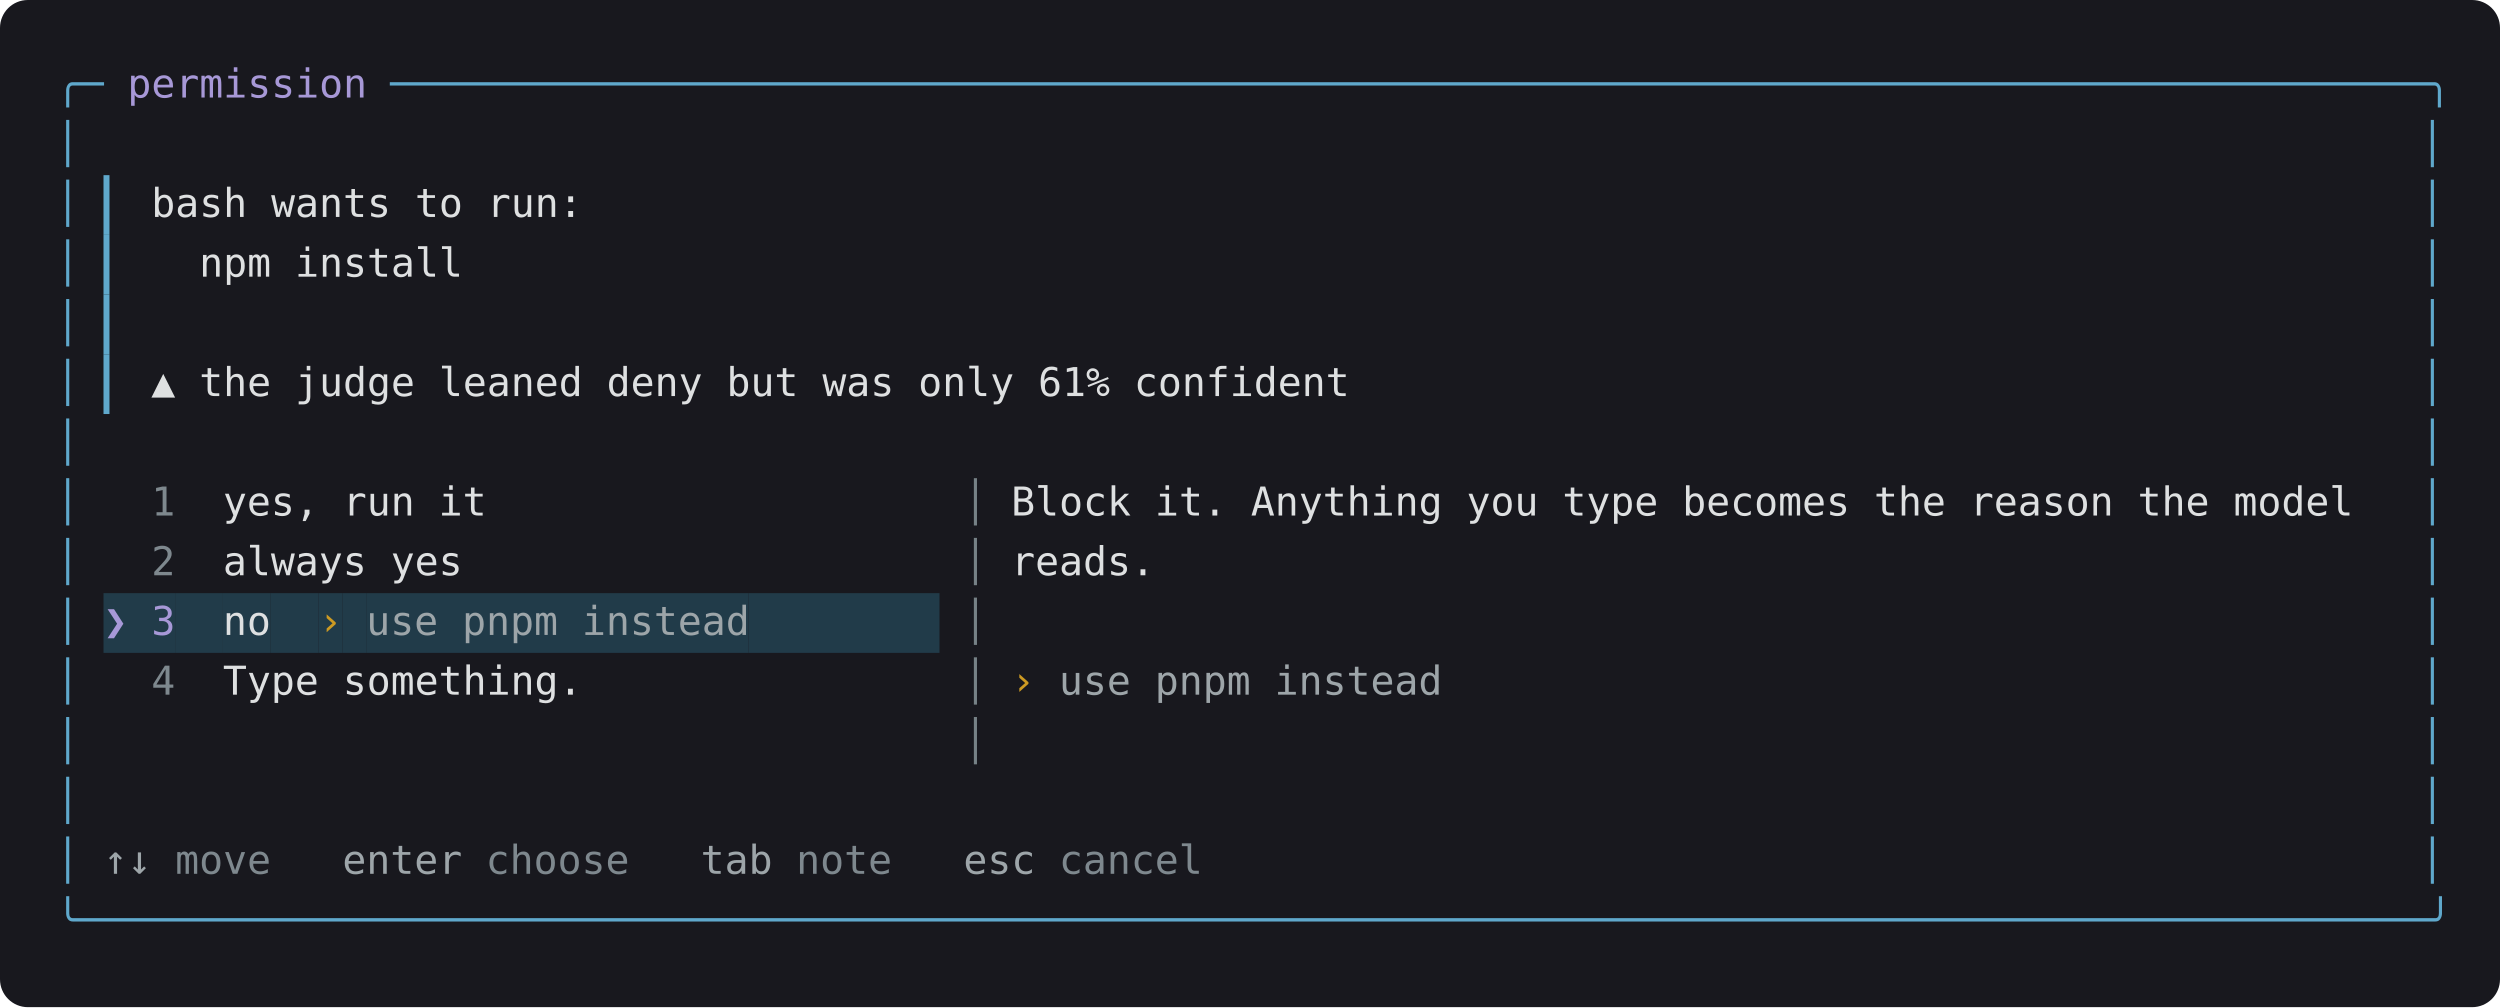
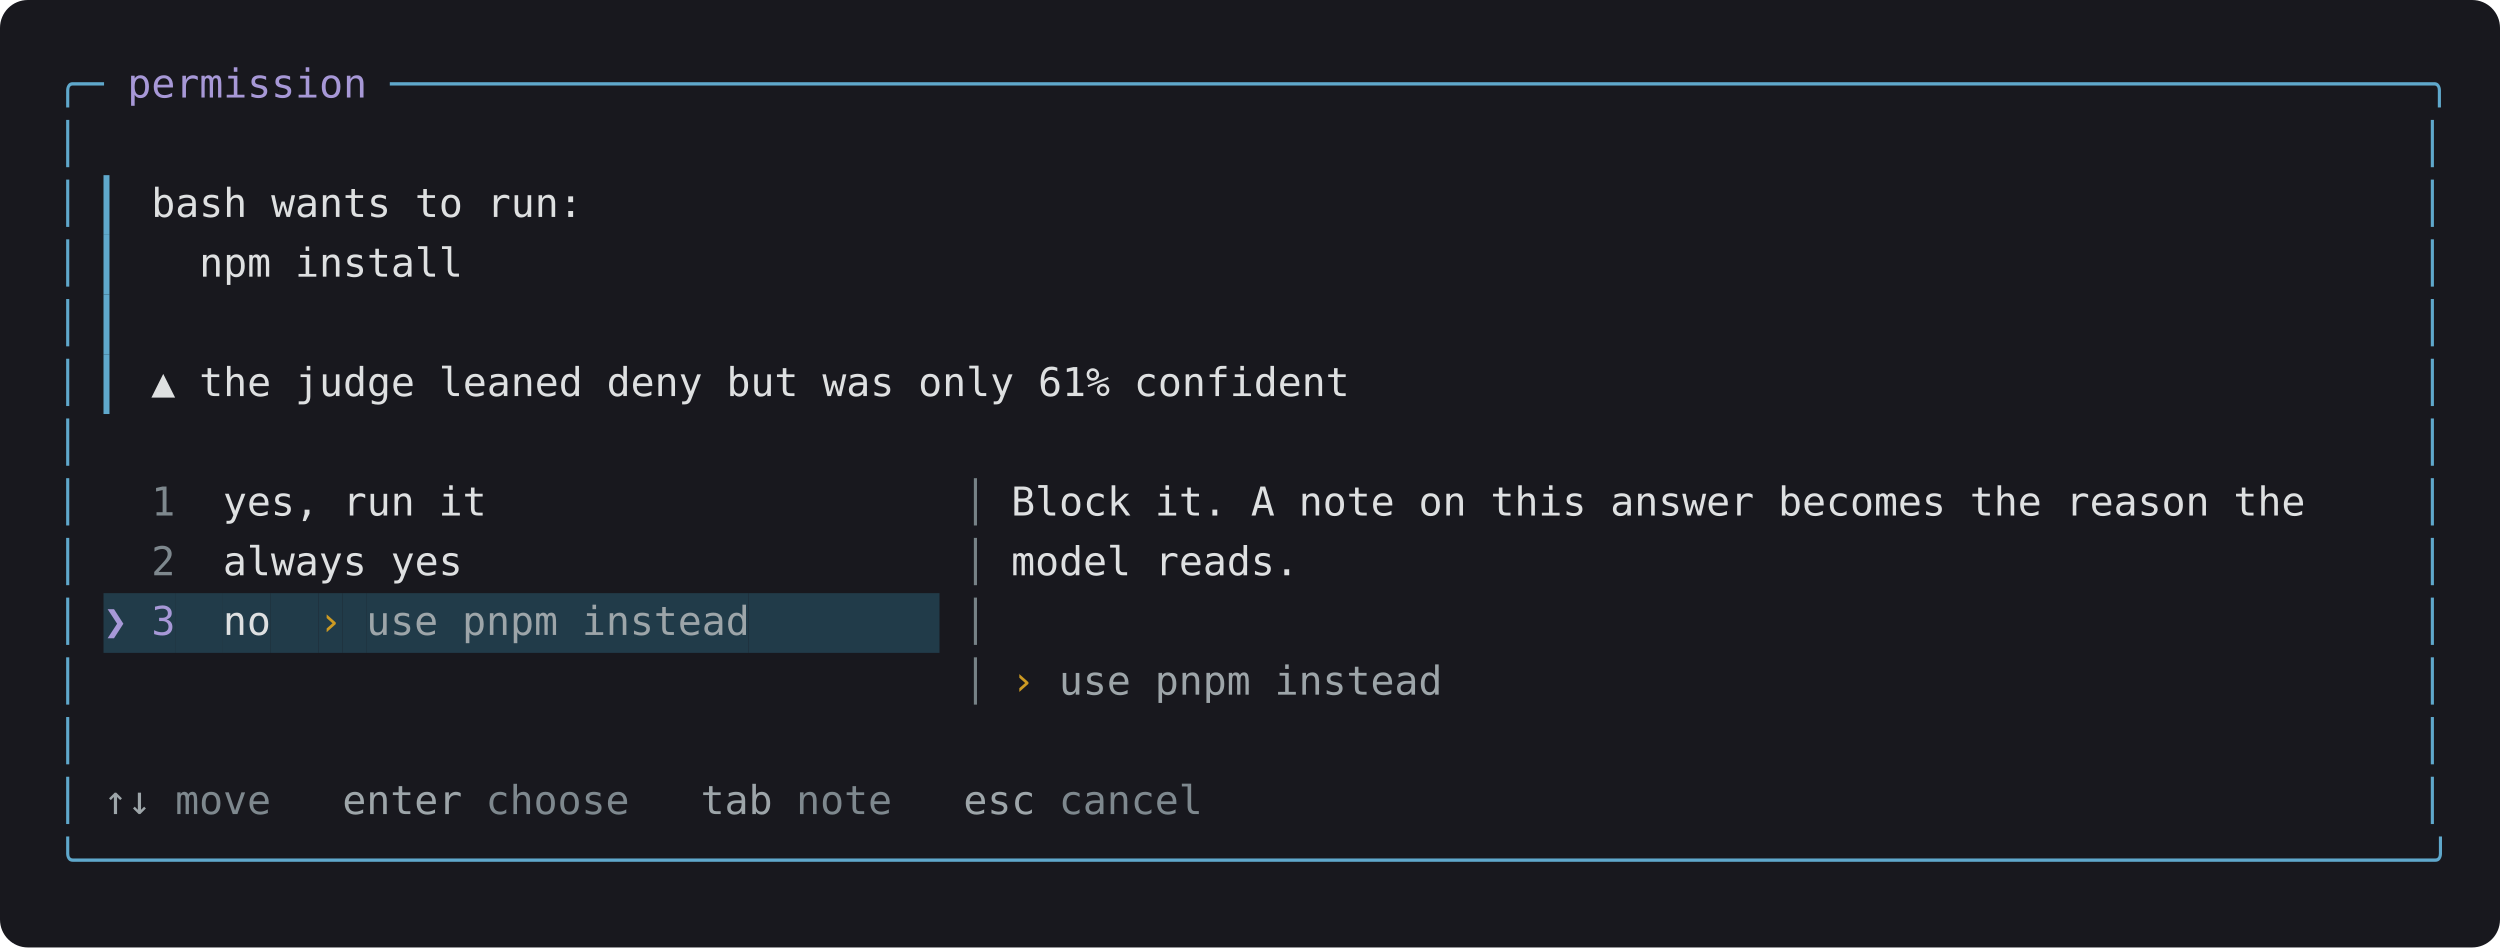
- <svg xmlns="http://www.w3.org/2000/svg" width="1256" height="506" viewBox="0 0 1256 506">
-   <rect width="1256" height="506" rx="14" fill="#18181e" />
+ <svg xmlns="http://www.w3.org/2000/svg" width="1256" height="476" viewBox="0 0 1256 476">
+   <rect width="1256" height="476" rx="14" fill="#18181e" />
  <rect x="52.00" y="88" width="3.00" height="30" fill="#5fa8cc" />
  <rect x="52.00" y="118" width="3.00" height="30" fill="#5fa8cc" />
  <rect x="52.00" y="148" width="3.00" height="30" fill="#5fa8cc" />
  <rect x="52.00" y="178" width="3.00" height="30" fill="#5fa8cc" />
  <rect x="52.00" y="298" width="36.00" height="30" fill="#213b49" />
  <rect x="88.00" y="298" width="24.00" height="30" fill="#213b49" />
  <rect x="112.00" y="298" width="24.00" height="30" fill="#213b49" />
  <rect x="136.00" y="298" width="24.00" height="30" fill="#213b49" />
  <rect x="160.00" y="298" width="12.00" height="30" fill="#213b49" />
  <rect x="172.00" y="298" width="12.00" height="30" fill="#213b49" />
  <rect x="184.00" y="298" width="192.00" height="30" fill="#213b49" />
  <rect x="376.00" y="298" width="96.00" height="30" fill="#213b49" />
  <g font-family="JetBrainsMono Nerd Font Mono, JetBrains Mono, DejaVu Sans Mono, monospace" font-size="20" xml:space="preserve">
    <text x="28.00" y="49" fill="#5fa8cc">╭─ </text>
    <text x="64.00" y="49" fill="#a798d7">permission</text>
    <text x="184.00" y="49" fill="#5fa8cc"> ─────────────────────────────────────────────────────────────────────────────────────╮</text>
    <text x="28.00" y="79" fill="#5fa8cc">│</text>
    <text x="1216.00" y="79" fill="#5fa8cc">│</text>
    <text x="28.00" y="109" fill="#5fa8cc">│</text>
    <text x="76.00" y="109" fill="#dee0e1">bash wants to run:</text>
    <text x="1216.00" y="109" fill="#5fa8cc">│</text>
    <text x="28.00" y="139" fill="#5fa8cc">│</text>
    <text x="76.00" y="139" fill="#dee0e1">  npm install</text>
    <text x="1216.00" y="139" fill="#5fa8cc">│</text>
    <text x="28.00" y="169" fill="#5fa8cc">│</text>
    <text x="1216.00" y="169" fill="#5fa8cc">│</text>
    <text x="28.00" y="199" fill="#5fa8cc">│</text>
    <text x="76.00" y="199" fill="#dee0e1">▲ the judge leaned deny but was only 61% confident</text>
    <text x="1216.00" y="199" fill="#5fa8cc">│</text>
    <text x="28.00" y="229" fill="#5fa8cc">│</text>
    <text x="1216.00" y="229" fill="#5fa8cc">│</text>
    <text x="28.00" y="259" fill="#5fa8cc">│</text>
    <text x="76.00" y="259" fill="#7e888e">1</text>
    <text x="112.00" y="259" fill="#dee0e1">yes, run it</text>
    <text x="472.00" y="259" fill="#768186"> │ </text>
-     <text x="508.00" y="259" fill="#dee0e1">Block it. Anything you type becomes the reason the model</text>
+     <text x="508.00" y="259" fill="#dee0e1">Block it. A note on this answer becomes the reason the</text>
    <text x="1216.00" y="259" fill="#5fa8cc">│</text>
    <text x="28.00" y="289" fill="#5fa8cc">│</text>
    <text x="76.00" y="289" fill="#7e888e">2</text>
    <text x="112.00" y="289" fill="#dee0e1">always yes</text>
    <text x="472.00" y="289" fill="#768186"> │ </text>
-     <text x="508.00" y="289" fill="#dee0e1">reads.</text>
+     <text x="508.00" y="289" fill="#dee0e1">model reads.</text>
    <text x="1216.00" y="289" fill="#5fa8cc">│</text>
    <text x="28.00" y="319" fill="#5fa8cc">│</text>
    <text x="52.00" y="319" fill="#a798d7">❯ 3</text>
    <text x="112.00" y="319" fill="#dee0e1">no</text>
    <text x="160.00" y="319" fill="#cd9a22">›</text>
    <text x="184.00" y="319" fill="#9da5a9">use pnpm instead</text>
    <text x="472.00" y="319" fill="#768186"> │ </text>
    <text x="1216.00" y="319" fill="#5fa8cc">│</text>
    <text x="28.00" y="349" fill="#5fa8cc">│</text>
-     <text x="76.00" y="349" fill="#7e888e">4</text>
-     <text x="112.00" y="349" fill="#dee0e1">Type something.</text>
    <text x="472.00" y="349" fill="#768186"> │ </text>
    <text x="508.00" y="349" fill="#cd9a22">› </text>
    <text x="532.00" y="349" fill="#9da5a9">use pnpm instead</text>
    <text x="1216.00" y="349" fill="#5fa8cc">│</text>
    <text x="28.00" y="379" fill="#5fa8cc">│</text>
-     <text x="472.00" y="379" fill="#768186"> │ </text>
    <text x="1216.00" y="379" fill="#5fa8cc">│</text>
    <text x="28.00" y="409" fill="#5fa8cc">│</text>
+     <text x="52.00" y="409" fill="#9da5a9">↑↓</text>
+     <text x="88.00" y="409" fill="#7e888e">move</text>
+     <text x="172.00" y="409" fill="#9da5a9">enter</text>
+     <text x="244.00" y="409" fill="#7e888e">choose</text>
+     <text x="352.00" y="409" fill="#9da5a9">tab</text>
+     <text x="400.00" y="409" fill="#7e888e">note</text>
+     <text x="484.00" y="409" fill="#9da5a9">esc</text>
+     <text x="532.00" y="409" fill="#7e888e">cancel</text>
    <text x="1216.00" y="409" fill="#5fa8cc">│</text>
-     <text x="28.00" y="439" fill="#5fa8cc">│</text>
-     <text x="52.00" y="439" fill="#9da5a9">↑↓</text>
-     <text x="88.00" y="439" fill="#7e888e">move</text>
-     <text x="172.00" y="439" fill="#9da5a9">enter</text>
-     <text x="244.00" y="439" fill="#7e888e">choose</text>
-     <text x="352.00" y="439" fill="#9da5a9">tab</text>
-     <text x="400.00" y="439" fill="#7e888e">note</text>
-     <text x="484.00" y="439" fill="#9da5a9">esc</text>
-     <text x="532.00" y="439" fill="#7e888e">cancel</text>
-     <text x="1216.00" y="439" fill="#5fa8cc">│</text>
-     <text x="28.00" y="469" fill="#5fa8cc">╰──────────────────────────────────────────────────────────────────────────────────────────────────╯</text>
+     <text x="28.00" y="439" fill="#5fa8cc">╰──────────────────────────────────────────────────────────────────────────────────────────────────╯</text>
  </g>
</svg>
